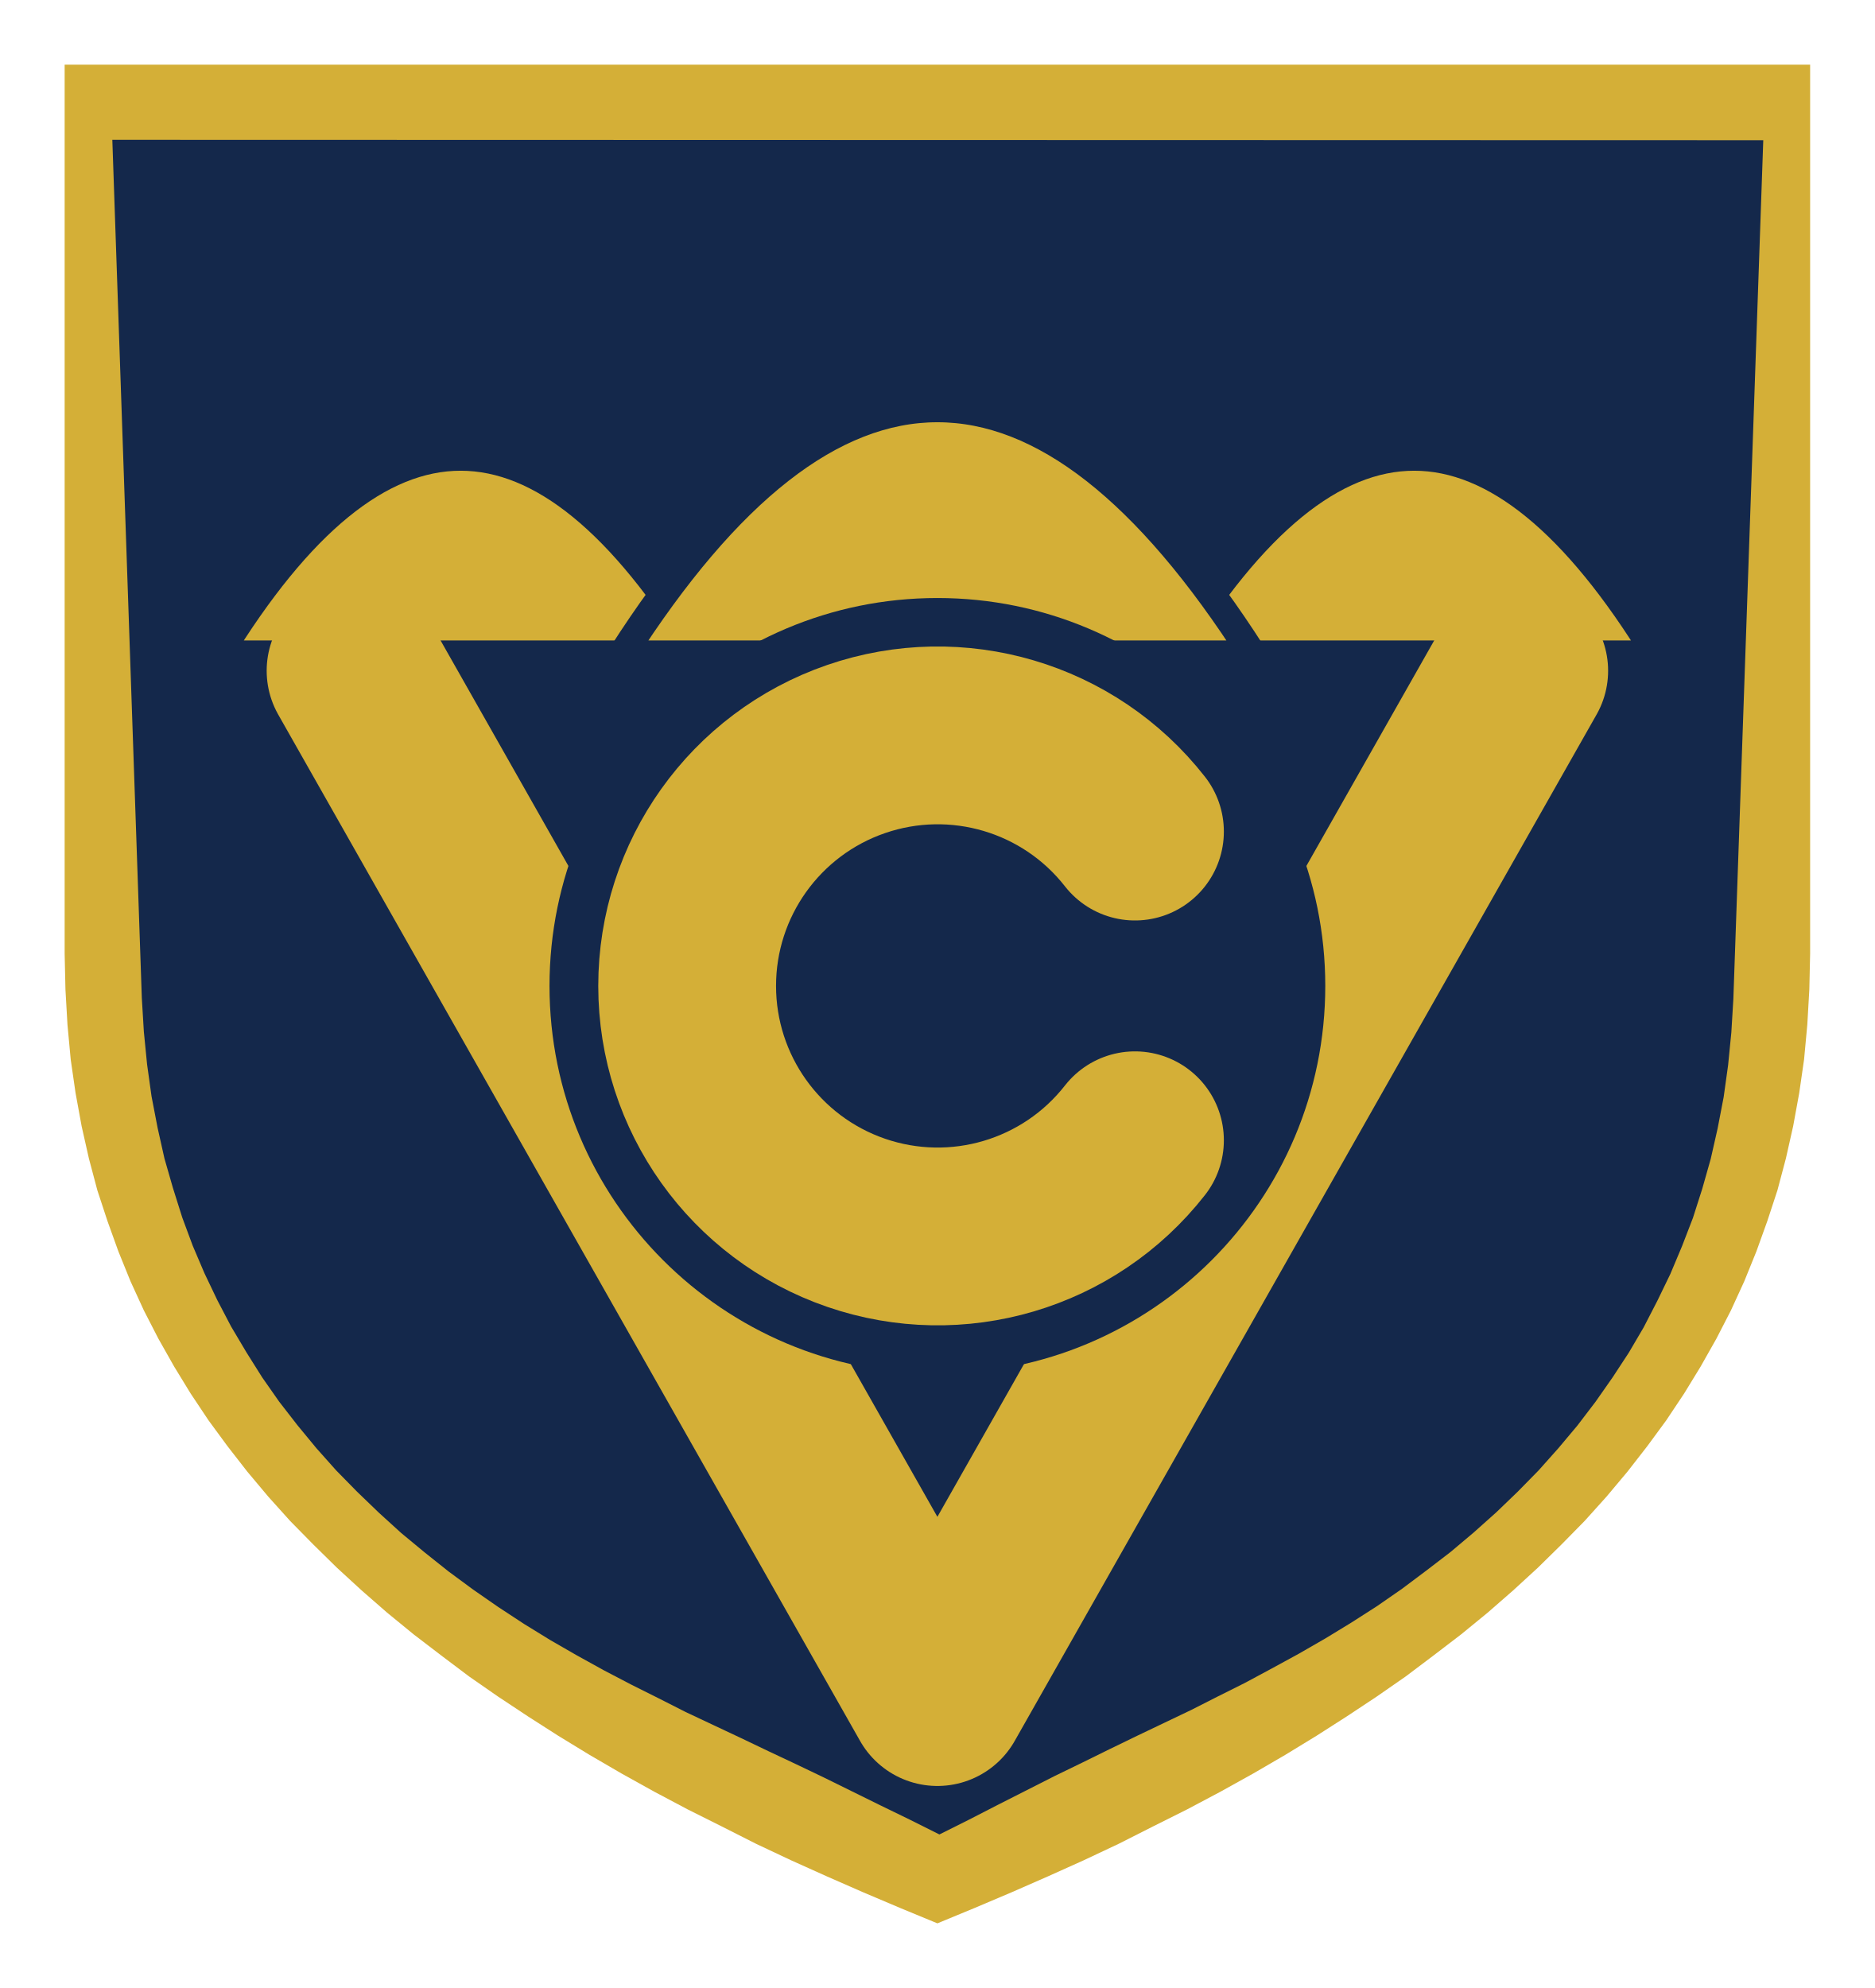
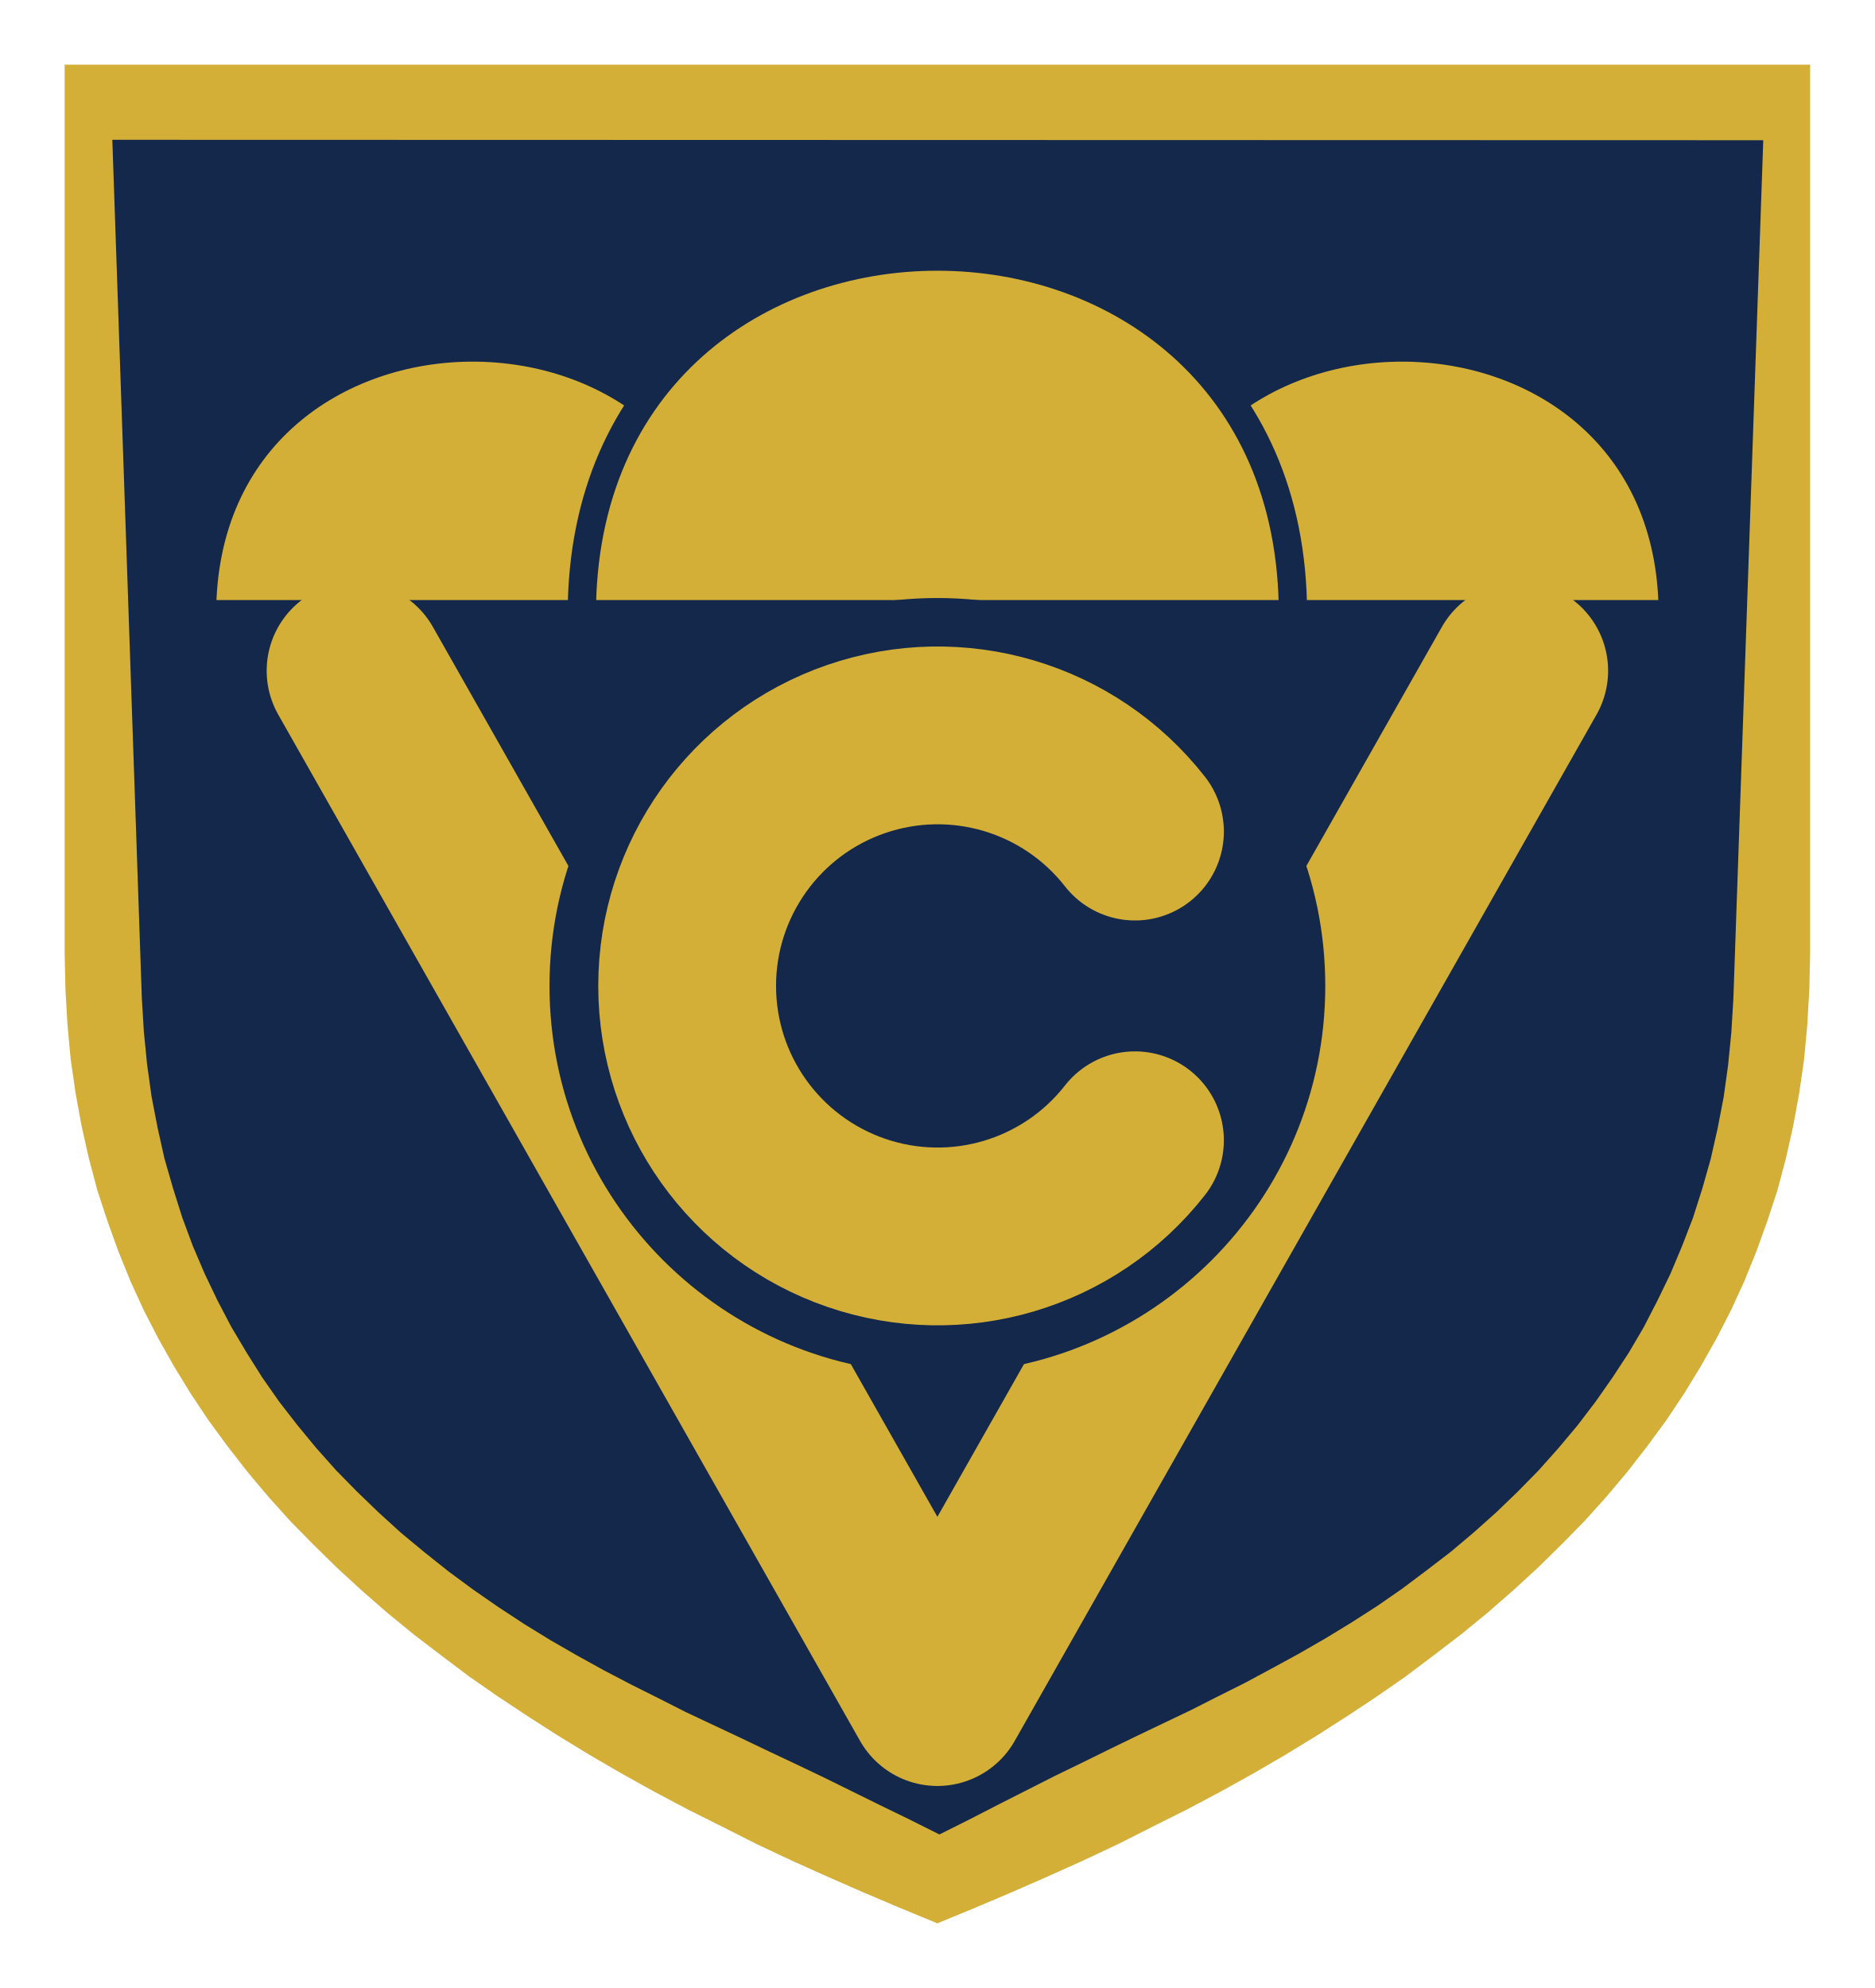
<svg xmlns="http://www.w3.org/2000/svg" viewBox="24 14 464 492">
  <polygon points="40.0,30.0 472.0,30.0 472.0,250.0 472.0,250.0 471.8,258.9 471.3,267.6 470.5,276.2 469.3,284.5 467.8,292.7 466.0,300.7 463.9,308.6 461.4,316.2 458.7,323.7 455.7,331.1 452.4,338.3 448.8,345.3 444.9,352.2 440.8,358.9 436.4,365.5 431.7,371.9 426.8,378.2 421.6,384.4 416.2,390.4 410.5,396.2 404.6,402.0 398.5,407.6 392.2,413.1 385.6,418.5 378.8,423.7 371.9,428.9 364.7,433.9 357.3,438.8 349.8,443.6 342.1,448.3 334.2,452.9 326.1,457.4 317.8,461.8 309.4,466.0 300.9,470.3 292.2,474.4 283.3,478.4 274.4,482.3 265.2,486.2 256.0,490.0 246.8,486.2 237.6,482.3 228.7,478.4 219.8,474.4 211.1,470.3 202.6,466.0 194.2,461.8 185.9,457.4 177.8,452.9 169.9,448.3 162.2,443.6 154.7,438.8 147.3,433.9 140.1,428.9 133.2,423.7 126.4,418.5 119.8,413.1 113.5,407.6 107.4,402.0 101.5,396.2 95.8,390.4 90.4,384.4 85.2,378.2 80.3,371.9 75.6,365.5 71.2,358.9 67.1,352.2 63.2,345.3 59.6,338.3 56.3,331.1 53.3,323.7 50.6,316.2 48.1,308.6 46.0,300.7 44.2,292.7 42.7,284.5 41.5,276.2 40.7,267.6 40.2,258.9 40.0,250.0" fill="#d4af37" />
  <polygon points="51.8,48.6 460.4,48.7 453.0,261.2 453.0,261.2 452.5,269.5 451.7,277.6 450.6,285.5 449.1,293.3 447.4,300.8 445.3,308.2 443.0,315.4 440.3,322.4 437.4,329.3 434.2,335.9 430.8,342.5 427.1,348.8 423.1,354.9 418.9,360.9 414.4,366.8 409.7,372.4 404.8,377.9 399.6,383.2 394.3,388.3 388.7,393.3 383.0,398.1 377.0,402.7 371.0,407.2 364.8,411.5 358.4,415.6 352.0,419.5 345.4,423.3 338.8,426.9 332.1,430.5 325.5,433.8 318.8,437.2 312.1,440.4 305.4,443.6 298.6,446.9 291.9,450.2 285.1,453.5 278.2,457.0 271.1,460.6 263.9,464.3 256.5,468.0 249.1,464.3 241.9,460.8 234.8,457.3 227.9,453.9 221.0,450.6 214.2,447.4 207.3,444.1 200.5,440.9 193.7,437.7 187.0,434.3 180.2,430.9 173.5,427.4 166.8,423.7 160.2,419.9 153.7,415.9 147.3,411.7 141.1,407.4 135.0,402.9 129.1,398.2 123.3,393.4 117.8,388.4 112.4,383.2 107.2,377.9 102.3,372.4 97.6,366.7 93.1,360.9 88.9,354.9 85.0,348.7 81.2,342.3 77.8,335.8 74.6,329.1 71.7,322.3 69.1,315.3 66.8,308.0 64.7,300.7 63.0,293.1 61.5,285.3 60.4,277.4 59.6,269.3 59.1,261.0" fill="#14284b" />
  <g fill="#d4af37" stroke="#14284b" stroke-width="7" stroke-linejoin="round">
-     <path d="M78 176 Q138 78 198 176 Z" />
-     <path d="M314 176 Q374 78 434 176 Z" />
-     <path d="M178 176 Q256 54 334 176 Z" />
+     <path d="M74 166 C74 78 208 78 208 166 Z" />
+     <path d="M304 166 C304 78 438 78 438 166 Z" />
+     <path d="M168 166 C168 48 344 48 344 166 Z" />
  </g>
  <g fill="none" stroke="#d4af37" stroke-width="44" stroke-linejoin="round" stroke-linecap="round">
    <polyline points="112,180 256,434 400,180" />
  </g>
  <circle cx="256" cy="258" r="96" fill="#14284b" />
  <g fill="none" stroke="#d4af37" stroke-linecap="round">
    <path d="M304.9 296.2 A62 62 0 1 1 304.9 219.8" stroke-width="44" />
  </g>
</svg>
